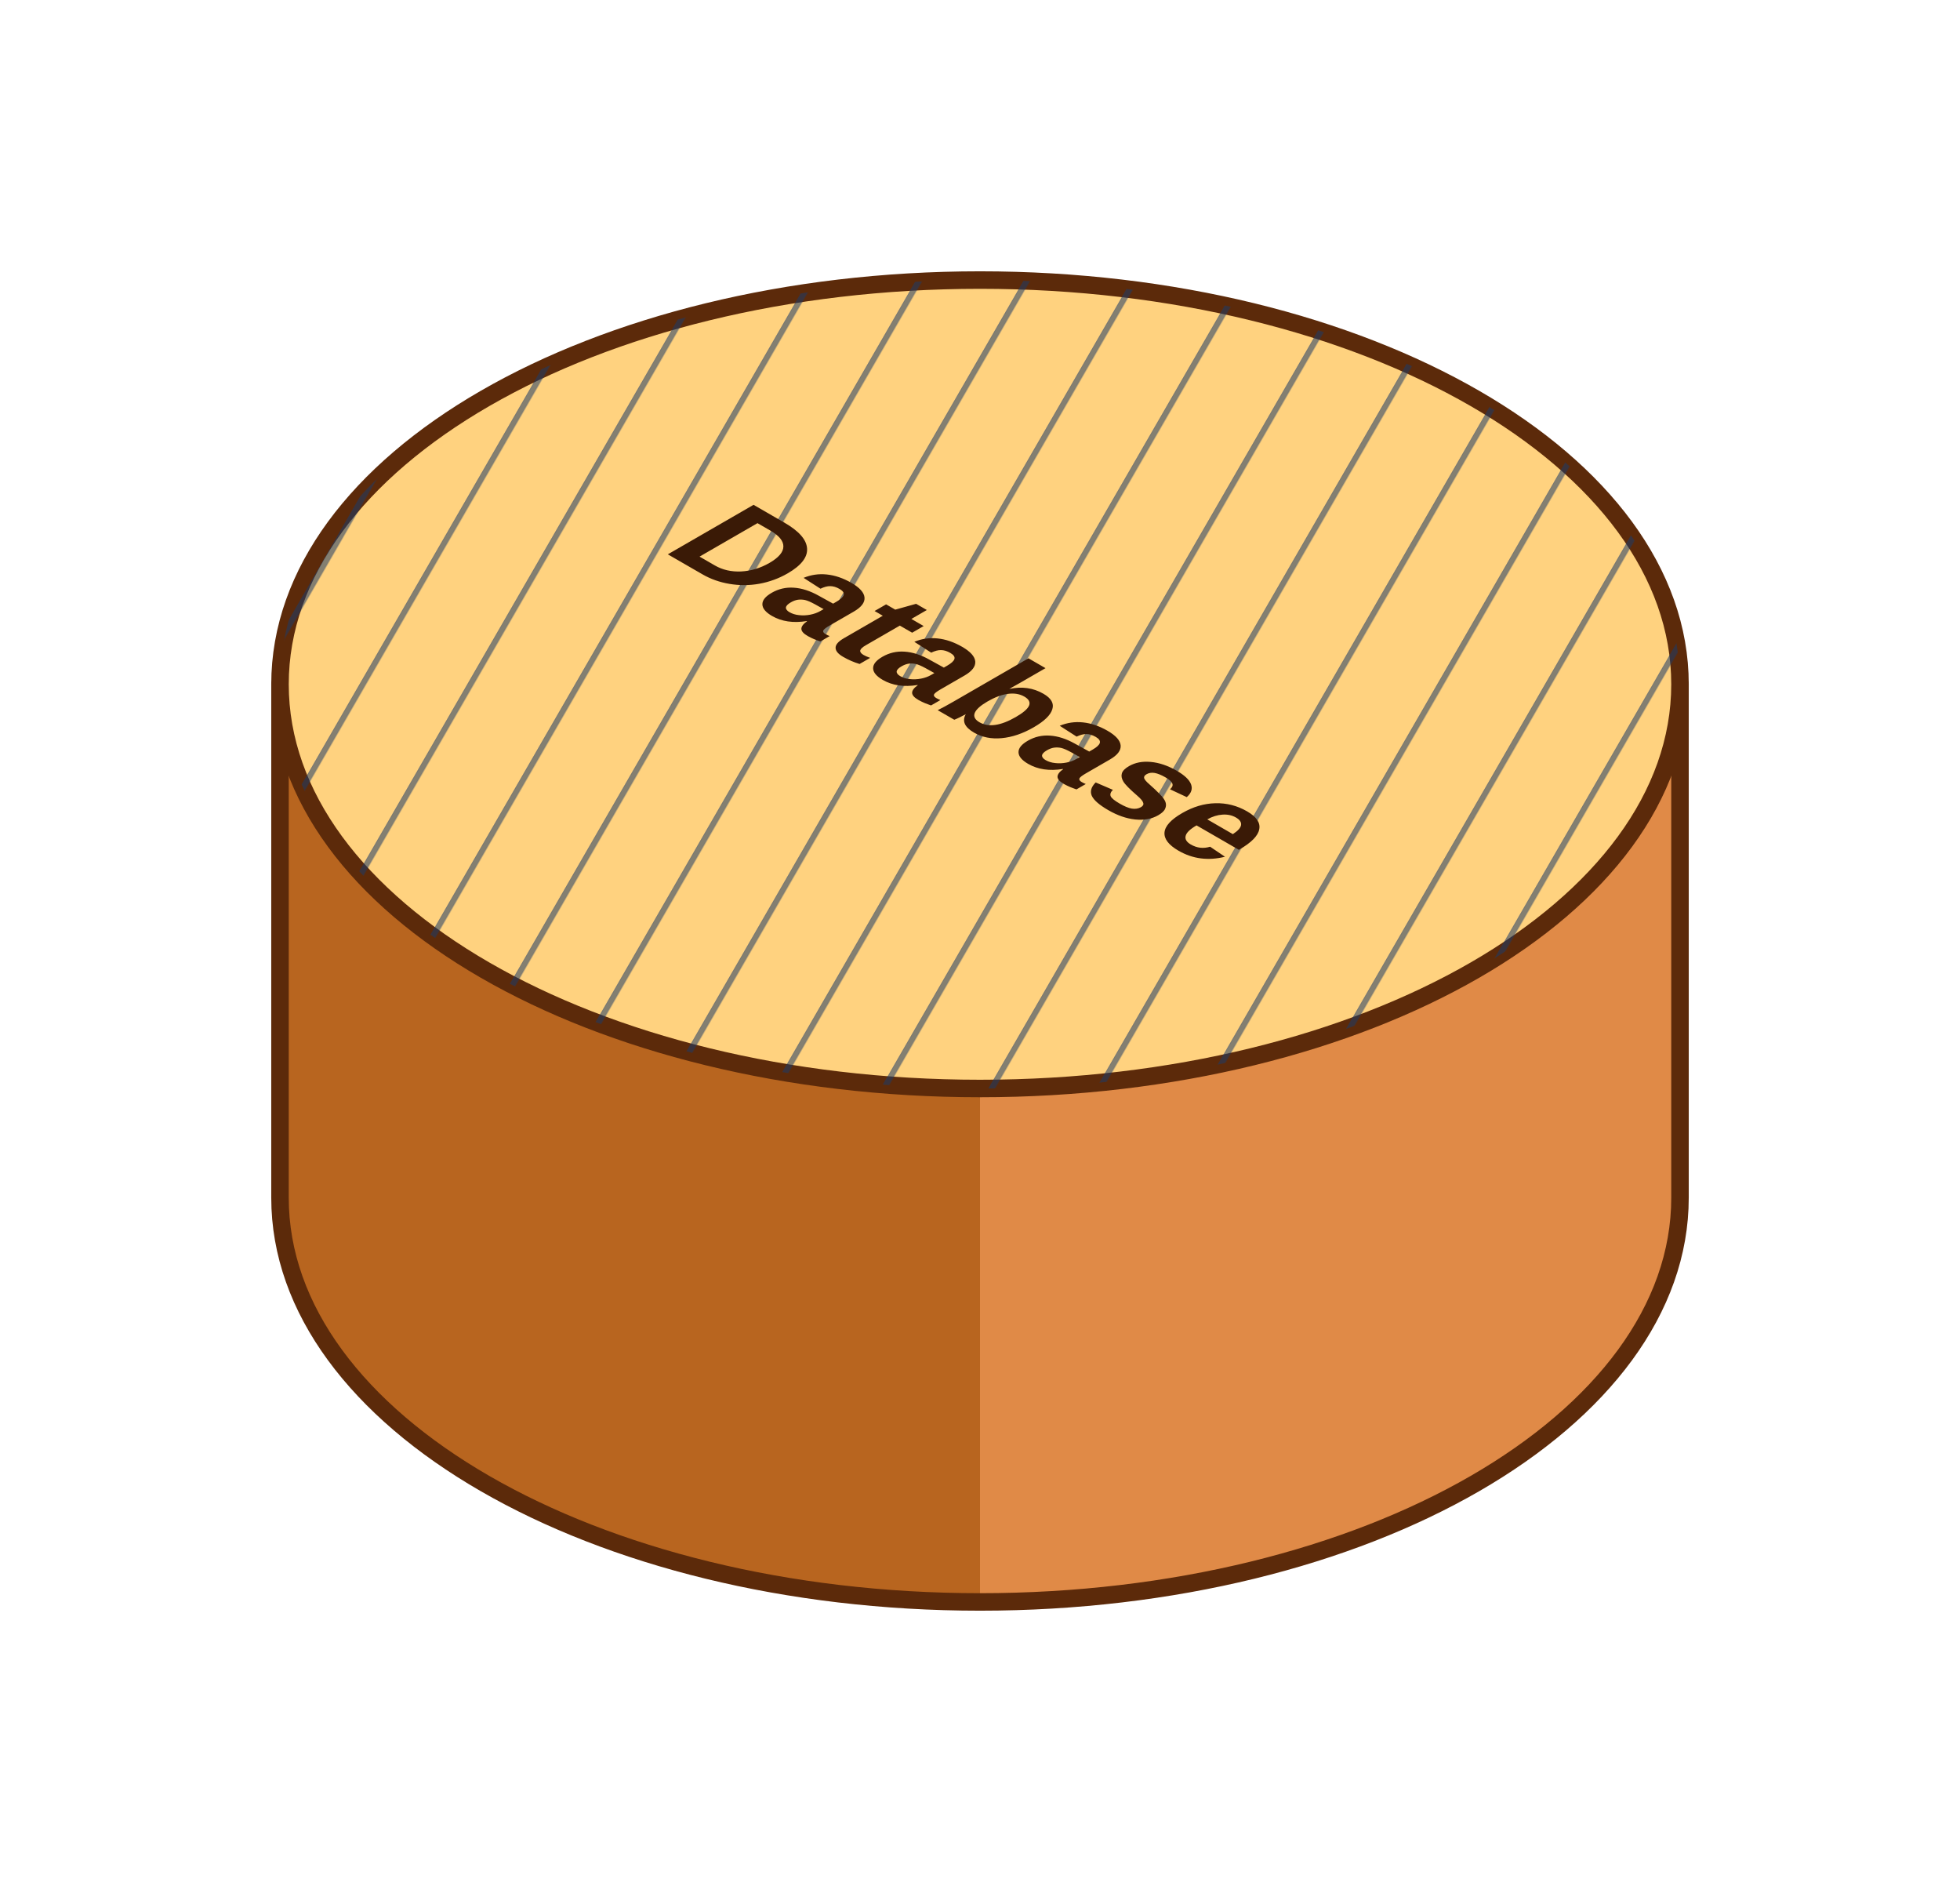
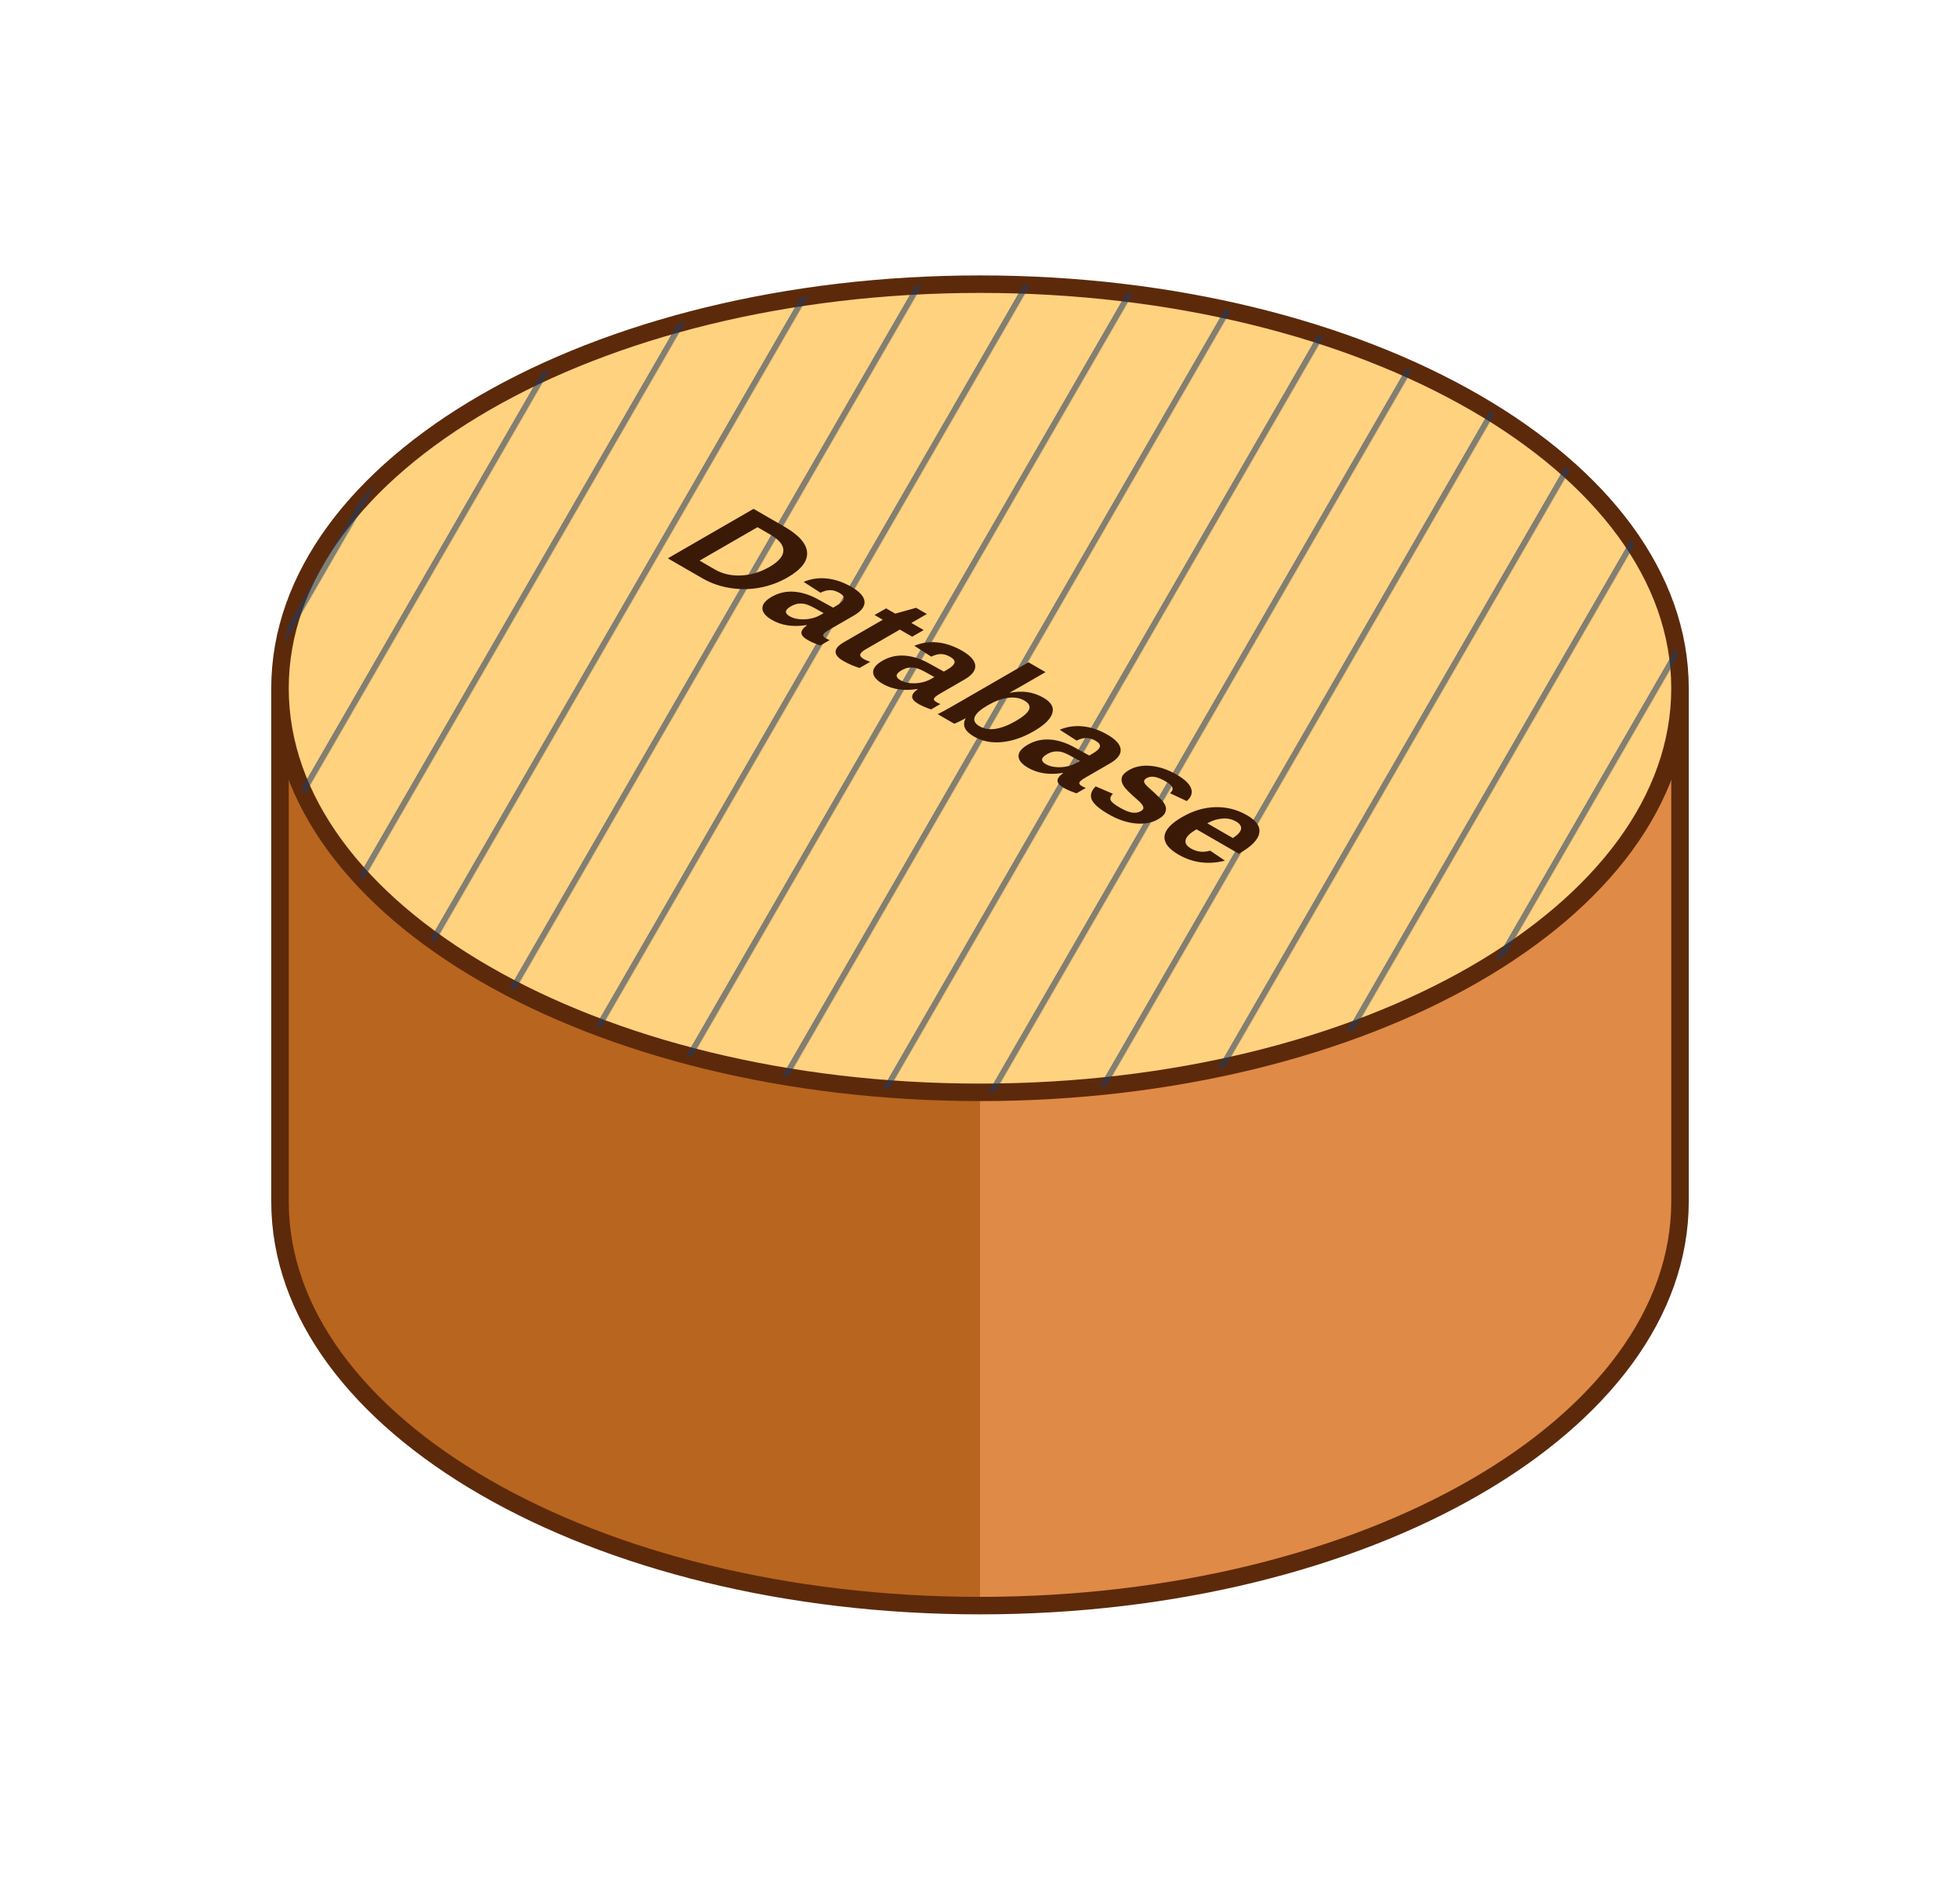
- <svg xmlns="http://www.w3.org/2000/svg" viewBox="0 0 168.00 161.28" width="168.00" height="161.28">
+ <svg xmlns="http://www.w3.org/2000/svg" viewBox="0 0 168.00 161.28" width="168" height="162">
  <g data-face="wrap">
    <path data-face="side-left" d="M 24.00 58.64 L 24.00 102.64 A 60.00 34.64 0 0 0 84.00 137.28 L 84.00 93.28 A 60.00 34.64 0 0 0 24.00 58.64 Z" fill="#B8651F" stroke="none" />
    <path data-face="side-right" d="M 144.00 58.64 L 144.00 102.64 A 60.00 34.64 0 0 1 84.00 137.28 L 84.00 93.28 A 60.00 34.64 0 0 1 144.00 58.64 Z" fill="#E08A47" stroke="none" />
    <path data-face="outline" d="M 24.00 58.64 L 24.00 102.64 A 60.00 34.64 0 0 0 144.00 102.64 L 144.00 58.64" fill="none" stroke="#5C2A0A" stroke-width="1.50" stroke-linejoin="round" stroke-linecap="round" />
    <ellipse data-face="top" cx="84.00" cy="58.64" rx="60.00" ry="34.64" fill="#FFD27F" stroke="#5C2A0A" stroke-width="1.50" />
    <defs>
      <pattern id="cyl-pattern" patternUnits="userSpaceOnUse" width="8.00" height="8.00" patternTransform="rotate(30.0)">
        <line x1="0" y1="0" x2="0" y2="8.00" stroke="#1D3A66" stroke-width="1" stroke-opacity="0.55" />
      </pattern>
    </defs>
    <ellipse data-face="top-pattern" cx="84.00" cy="58.64" rx="60.00" ry="34.64" fill="url(#cyl-pattern)" stroke="none" />
    <g data-face="top-content" transform="matrix(0.866 0.5 -0.866 0.5 84.00 24.00)">
      <text x="34.64" y="34.64" dy=".35em" font-family="Helvetica Neue, Arial, sans-serif" font-size="12.33" font-weight="600" fill="#3A1A06" text-anchor="middle">Database</text>
    </g>
  </g>
</svg>
